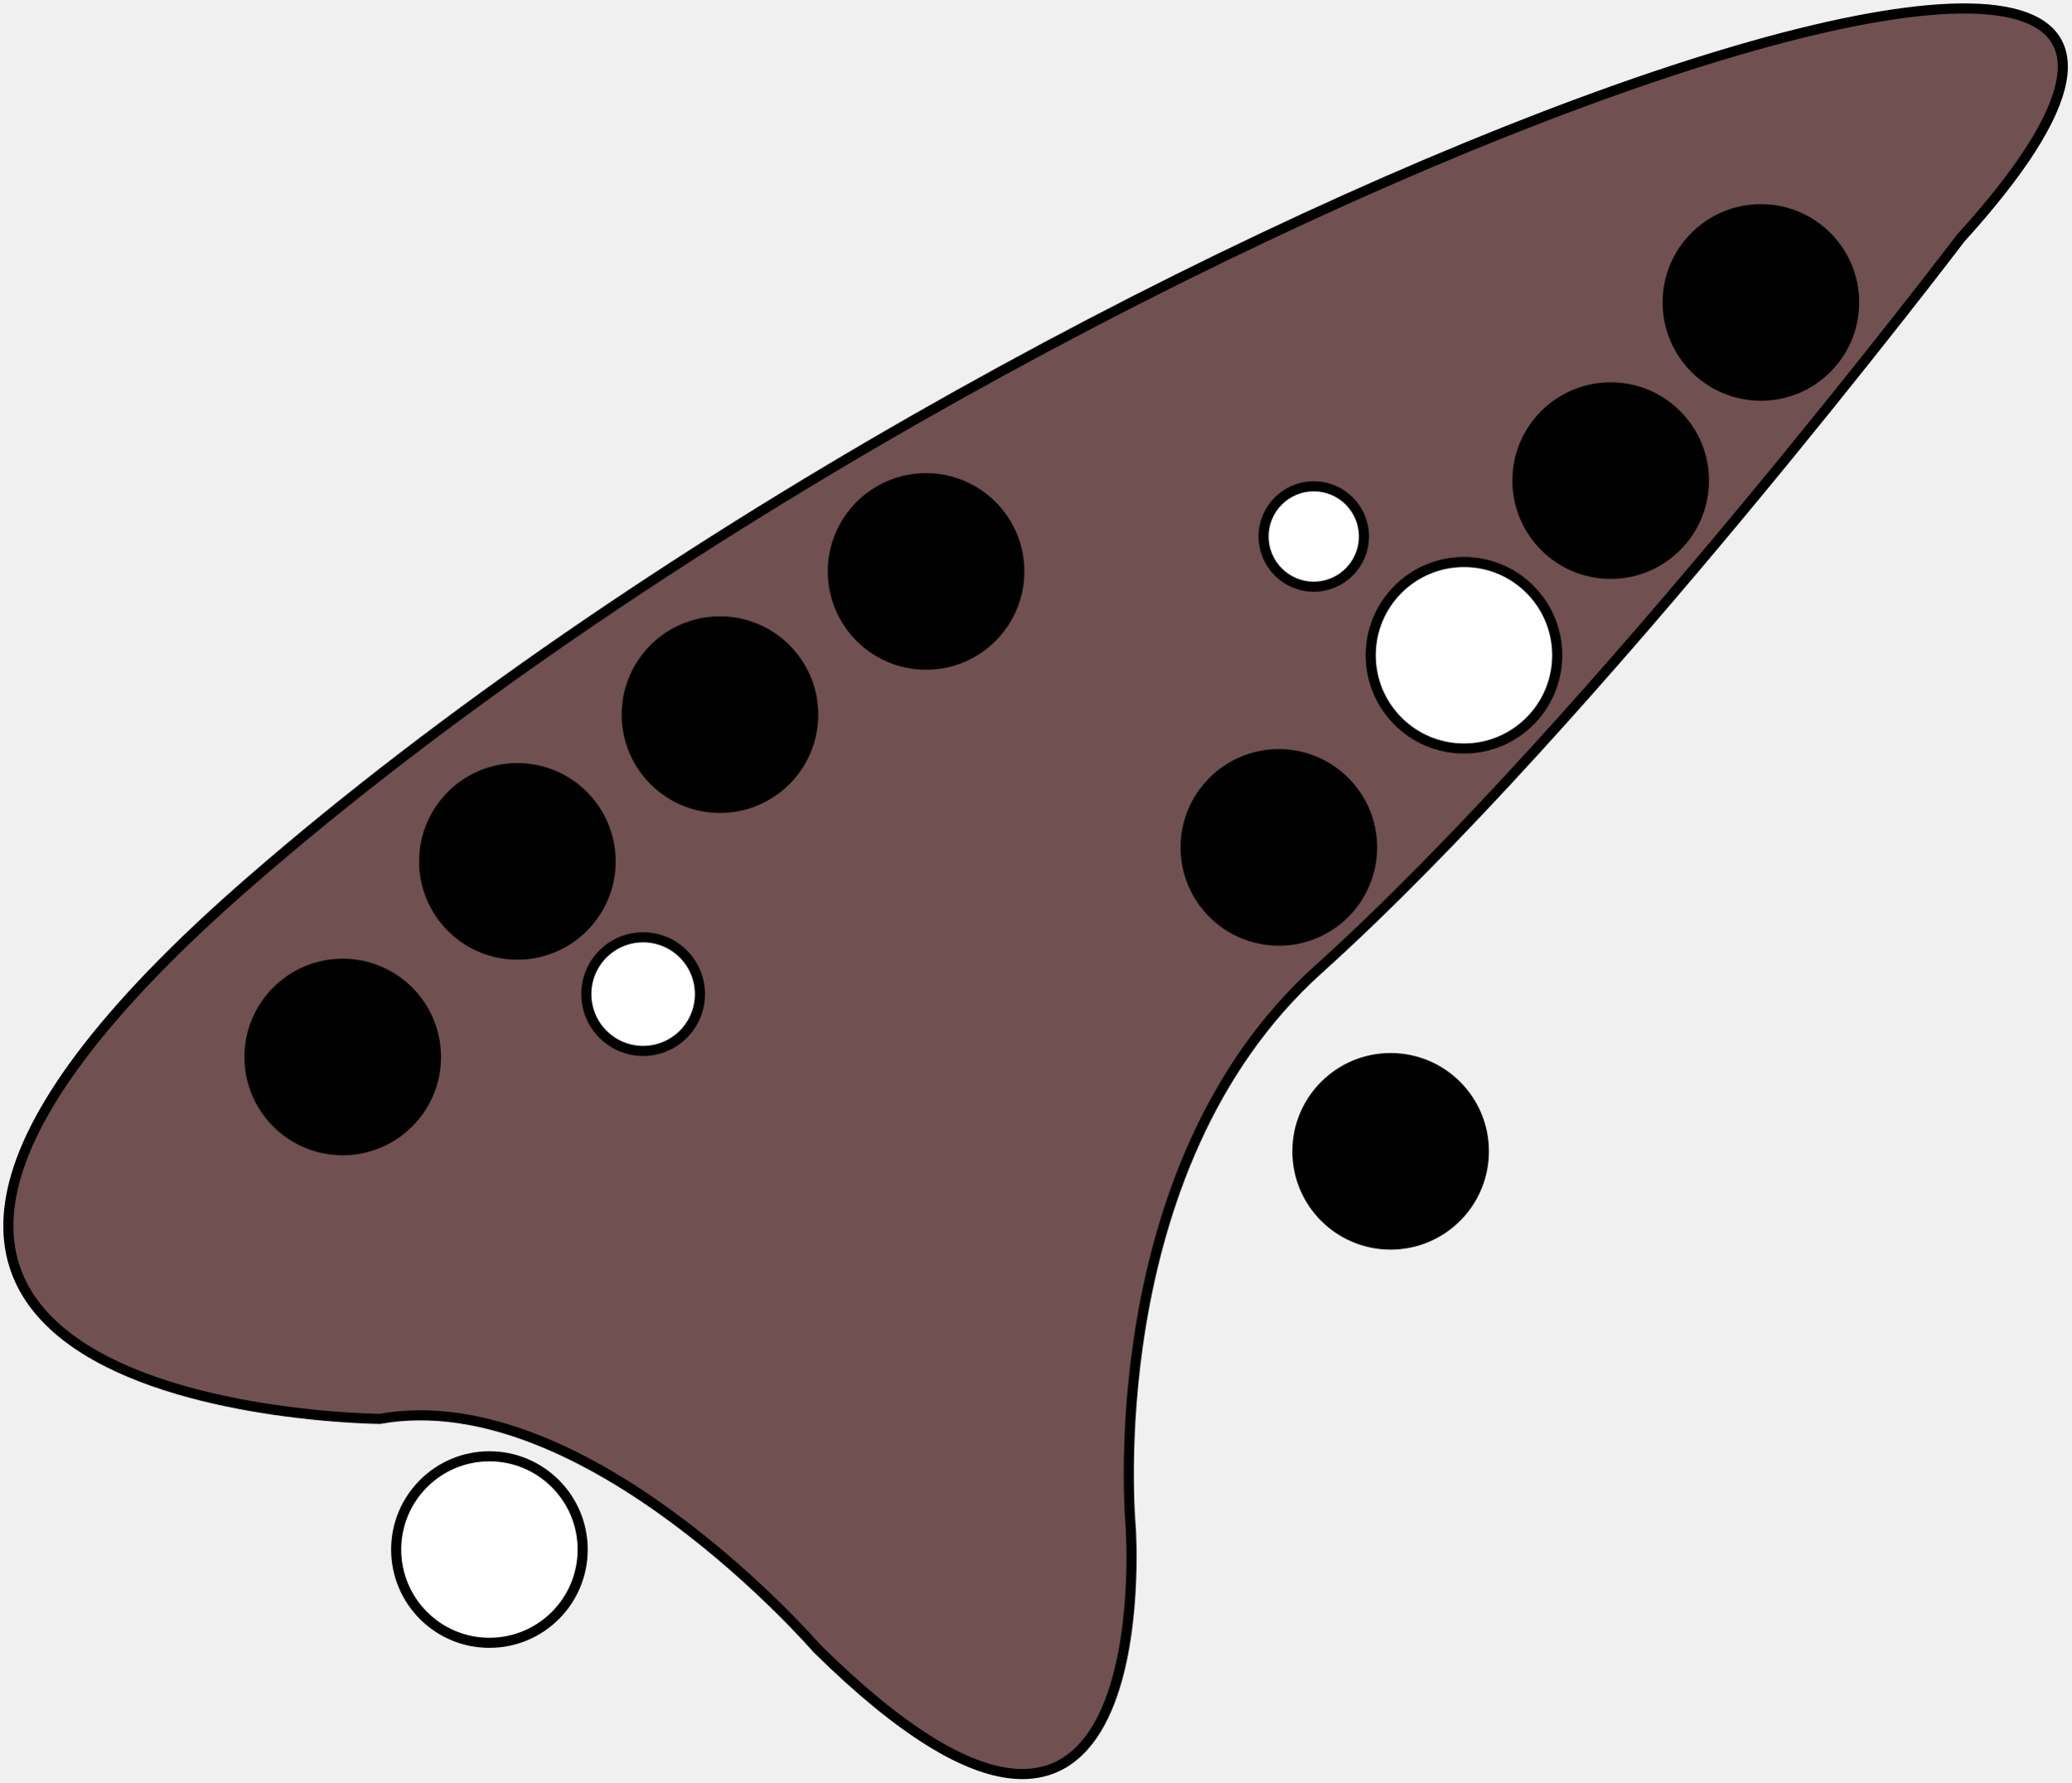
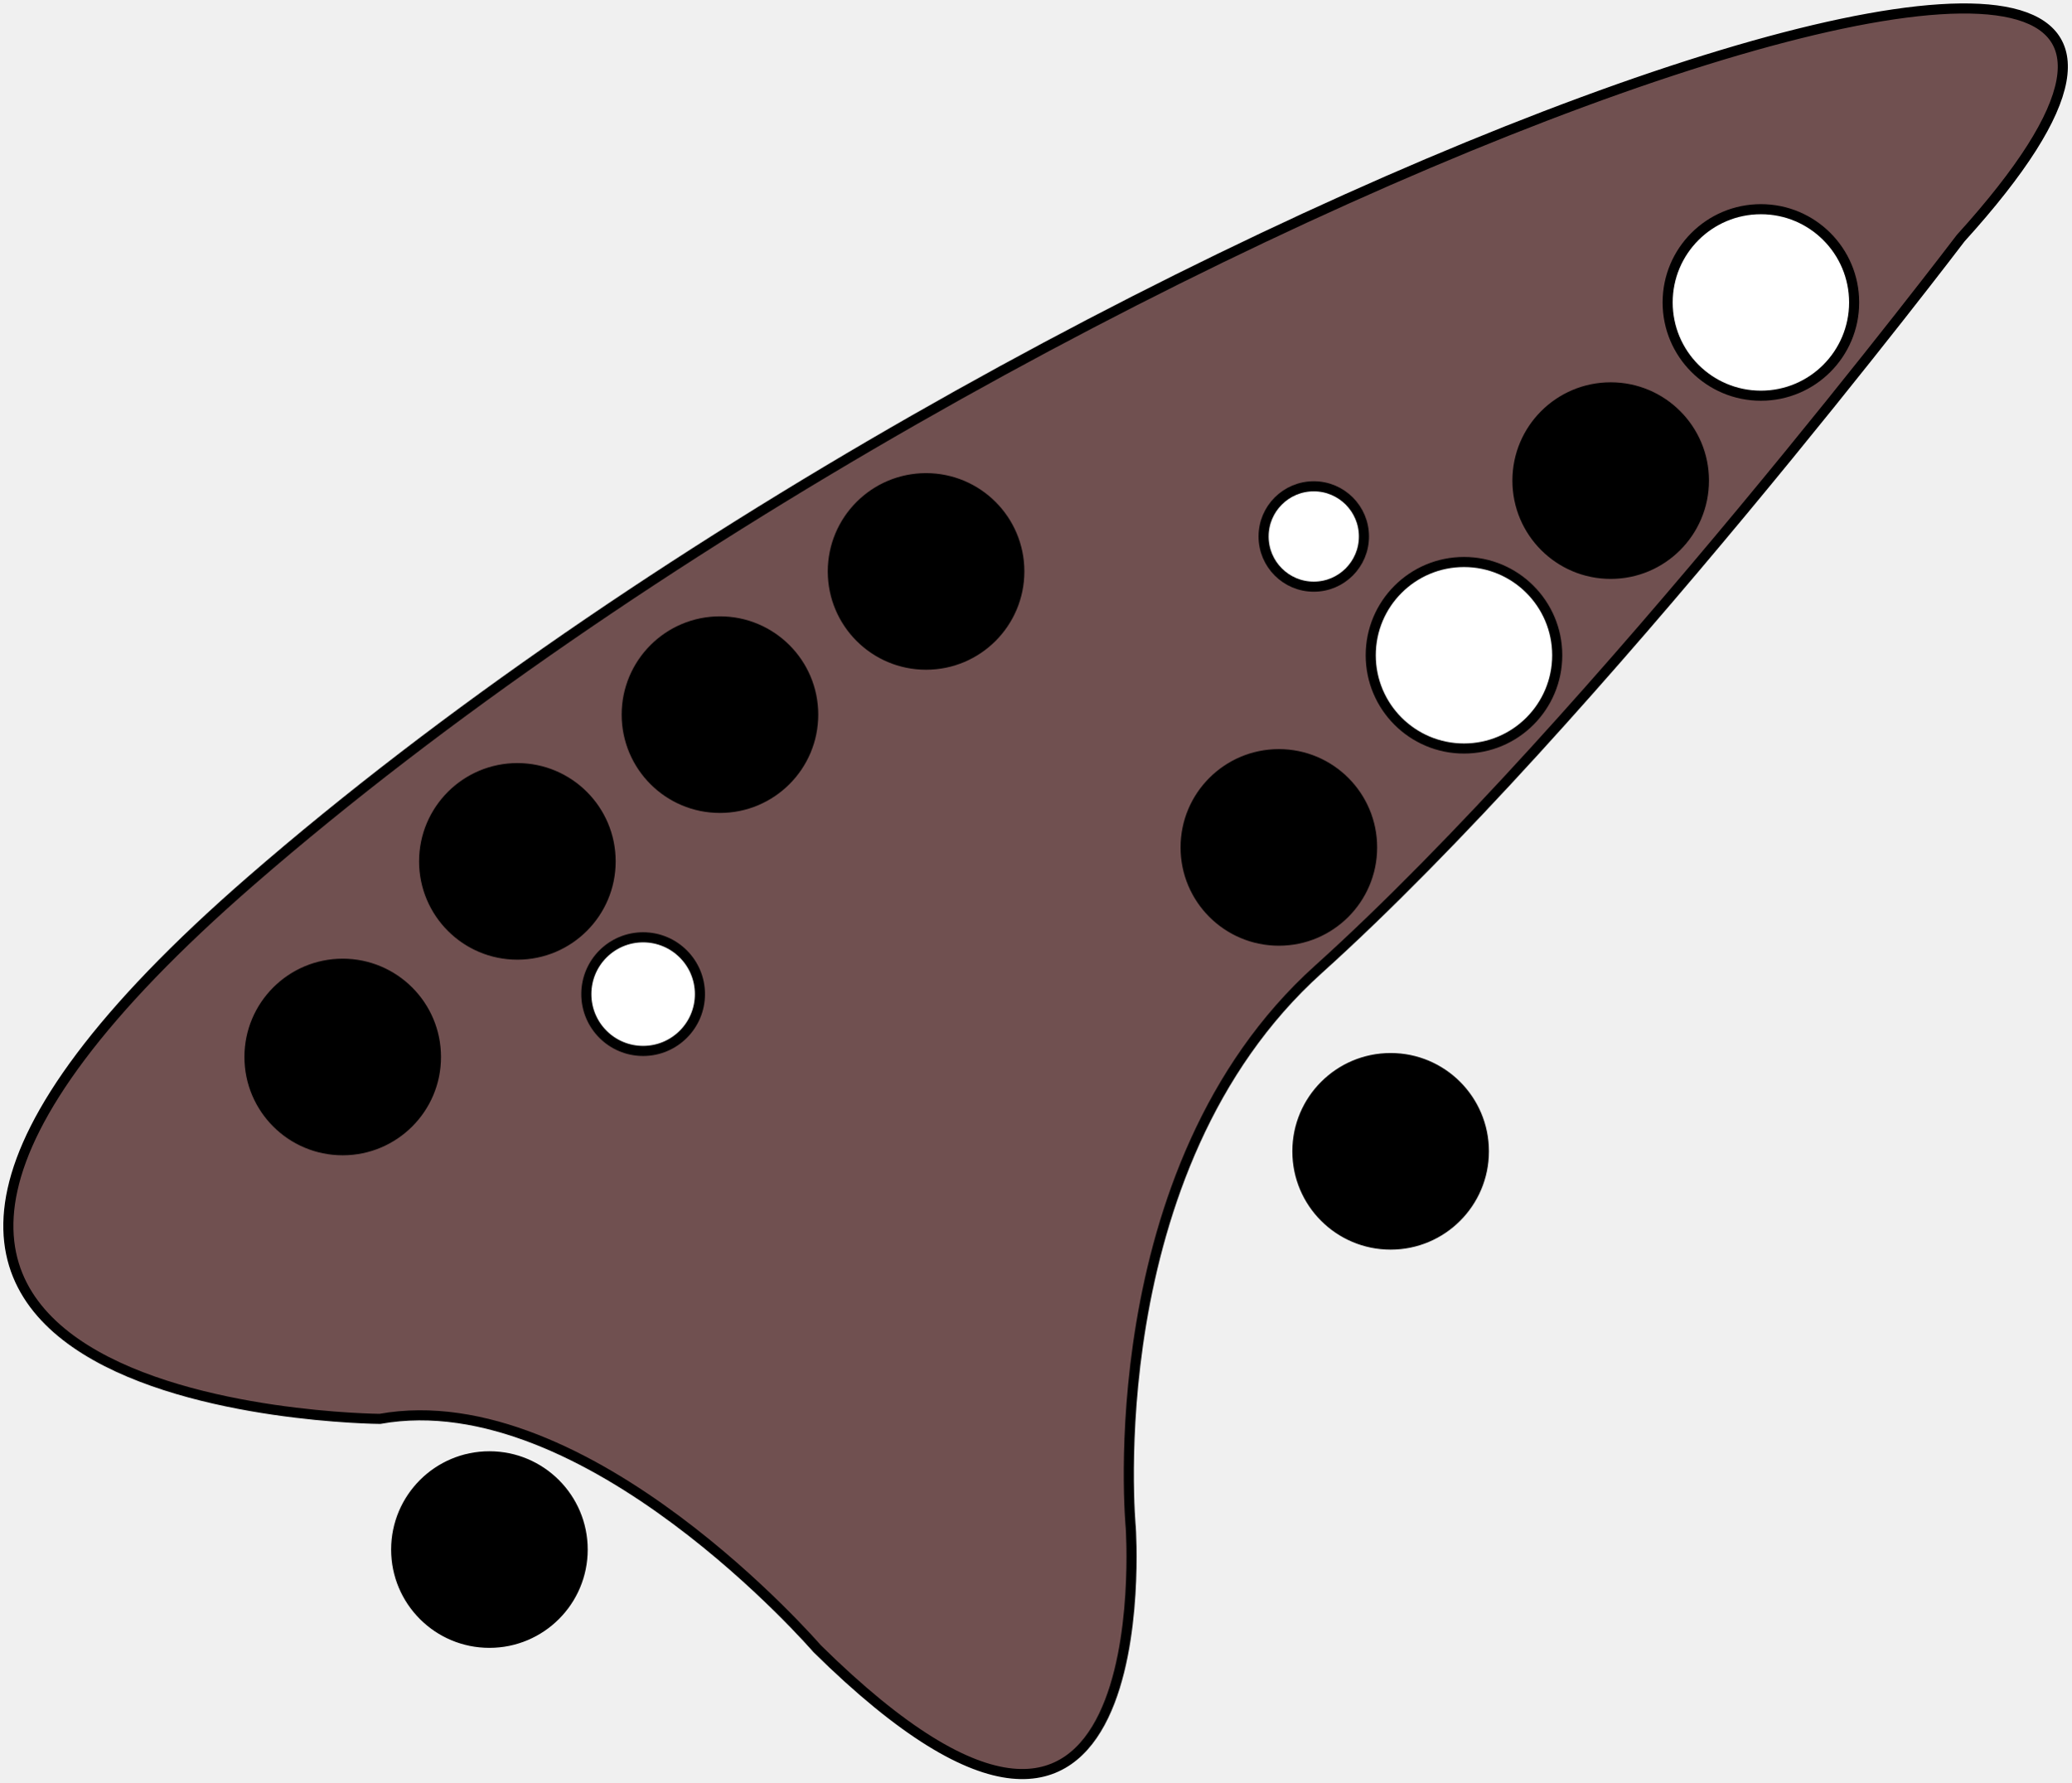
<svg xmlns="http://www.w3.org/2000/svg" width="82.138mm" height="70.682mm" viewBox="0 0 82.138 70.682" version="1.1" id="svg1">
  <defs id="defs1">
    <linearGradient id="swatch1">
      <stop style="stop-color:#ffffff;stop-opacity:1;" offset="0" id="stop1" />
    </linearGradient>
  </defs>
  <g id="layer1" transform="translate(-70.74366,-41.10124)">
    <path style="fill:#705050;fill-opacity:1;stroke:#000000;stroke-width:0.4;stroke-linecap:butt;stroke-linejoin:miter;stroke-dasharray:none;stroke-opacity:1" d="m 148.5,50.545 c 19.681,-21.707 -37.132,-1.162 -67.785,25.468 -24.344,21.148 5.094,21.354 5.094,21.354 8.195,-1.473 17.338,9.11 17.338,9.11 13.714,13.518 12.44,-4.8 12.44,-4.8 0,0 -1.371,-14.203 7.445,-22.138 C 133.948,69.715 148.5,50.545 148.5,50.545 Z" id="path13" />
    <g id="g1" transform="translate(1.662354,-1.800884)">
      <circle style="fill:#000000;fill-opacity:1;fill-rule:evenodd;stroke:#000000;stroke-width:0.4;stroke-dasharray:none;stroke-opacity:1" id="path2" cx="82.672" cy="84.817" r="3.698" />
      <circle style="fill:#000000;fill-opacity:1;fill-rule:evenodd;stroke:#000000;stroke-width:0.4;stroke-dasharray:none;stroke-opacity:1" id="path3" cx="89.599" cy="77.06" r="3.698" />
      <circle style="fill:#000000;fill-opacity:1;fill-rule:evenodd;stroke:#000000;stroke-width:0.4;stroke-dasharray:none;stroke-opacity:1" id="path4" cx="97.633" cy="71.241" r="3.698" />
      <circle style="fill:#000000;fill-opacity:1;fill-rule:evenodd;stroke:#000000;stroke-width:0.4;stroke-dasharray:none;stroke-opacity:1" id="path5" cx="105.807" cy="65.562" r="3.698" />
      <circle style="fill:#000000;fill-opacity:1;fill-rule:evenodd;stroke:#000000;stroke-width:0.4;stroke-dasharray:none;stroke-opacity:1" id="path8" cx="119.798" cy="76.506" r="3.698" />
      <circle style="fill:#ffffff;fill-opacity:1;fill-rule:evenodd;stroke:#000000;stroke-width:0.4;stroke-dasharray:none;stroke-opacity:1" id="path9" cx="127.14" cy="68.886" r="3.698" />
      <circle style="fill:#000000;fill-opacity:1;fill-rule:evenodd;stroke:#000000;stroke-width:0.4;stroke-dasharray:none;stroke-opacity:1" id="path10" cx="132.958" cy="61.96" r="3.698" />
-       <circle style="fill:#000000;fill-opacity:1;fill-rule:evenodd;stroke:#000000;stroke-width:0.4;stroke-dasharray:none;stroke-opacity:1" id="path11" cx="138.915" cy="54.895" r="3.698" />
-       <circle style="fill:#ffffff;fill-opacity:1;fill-rule:evenodd;stroke:#000000;stroke-width:0.4;stroke-dasharray:none;stroke-opacity:1" id="path1" cx="88.49" cy="104.35" r="3.698" />
+       <circle style="fill:#ffffff;fill-opacity:1;fill-rule:evenodd;stroke:#000000;stroke-width:0.4;stroke-dasharray:none;stroke-opacity:1" id="path11" cx="138.915" cy="54.895" r="3.698" />
+       <circle style="fill:#000000;fill-opacity:1;fill-rule:evenodd;stroke:#000000;stroke-width:0.4;stroke-dasharray:none;stroke-opacity:1" id="path1" cx="88.49" cy="104.35" r="3.698" />
      <circle style="fill:#000000;fill-opacity:1;fill-rule:evenodd;stroke:#000000;stroke-width:0.4;stroke-dasharray:none;stroke-opacity:1" id="path7" cx="124.231" cy="88.558" r="3.698" />
      <circle style="fill:#ffffff;fill-opacity:1;fill-rule:evenodd;stroke:#000000;stroke-width:0.4;stroke-dasharray:none;stroke-opacity:1" id="path6" cx="94.586" cy="82.324" r="2.253" />
      <circle style="fill:#ffffff;fill-opacity:1;fill-rule:evenodd;stroke:#000000;stroke-width:0.4;stroke-dasharray:none;stroke-opacity:1" id="path12" cx="121.183" cy="64.176" r="1.99" />
    </g>
  </g>
</svg>
